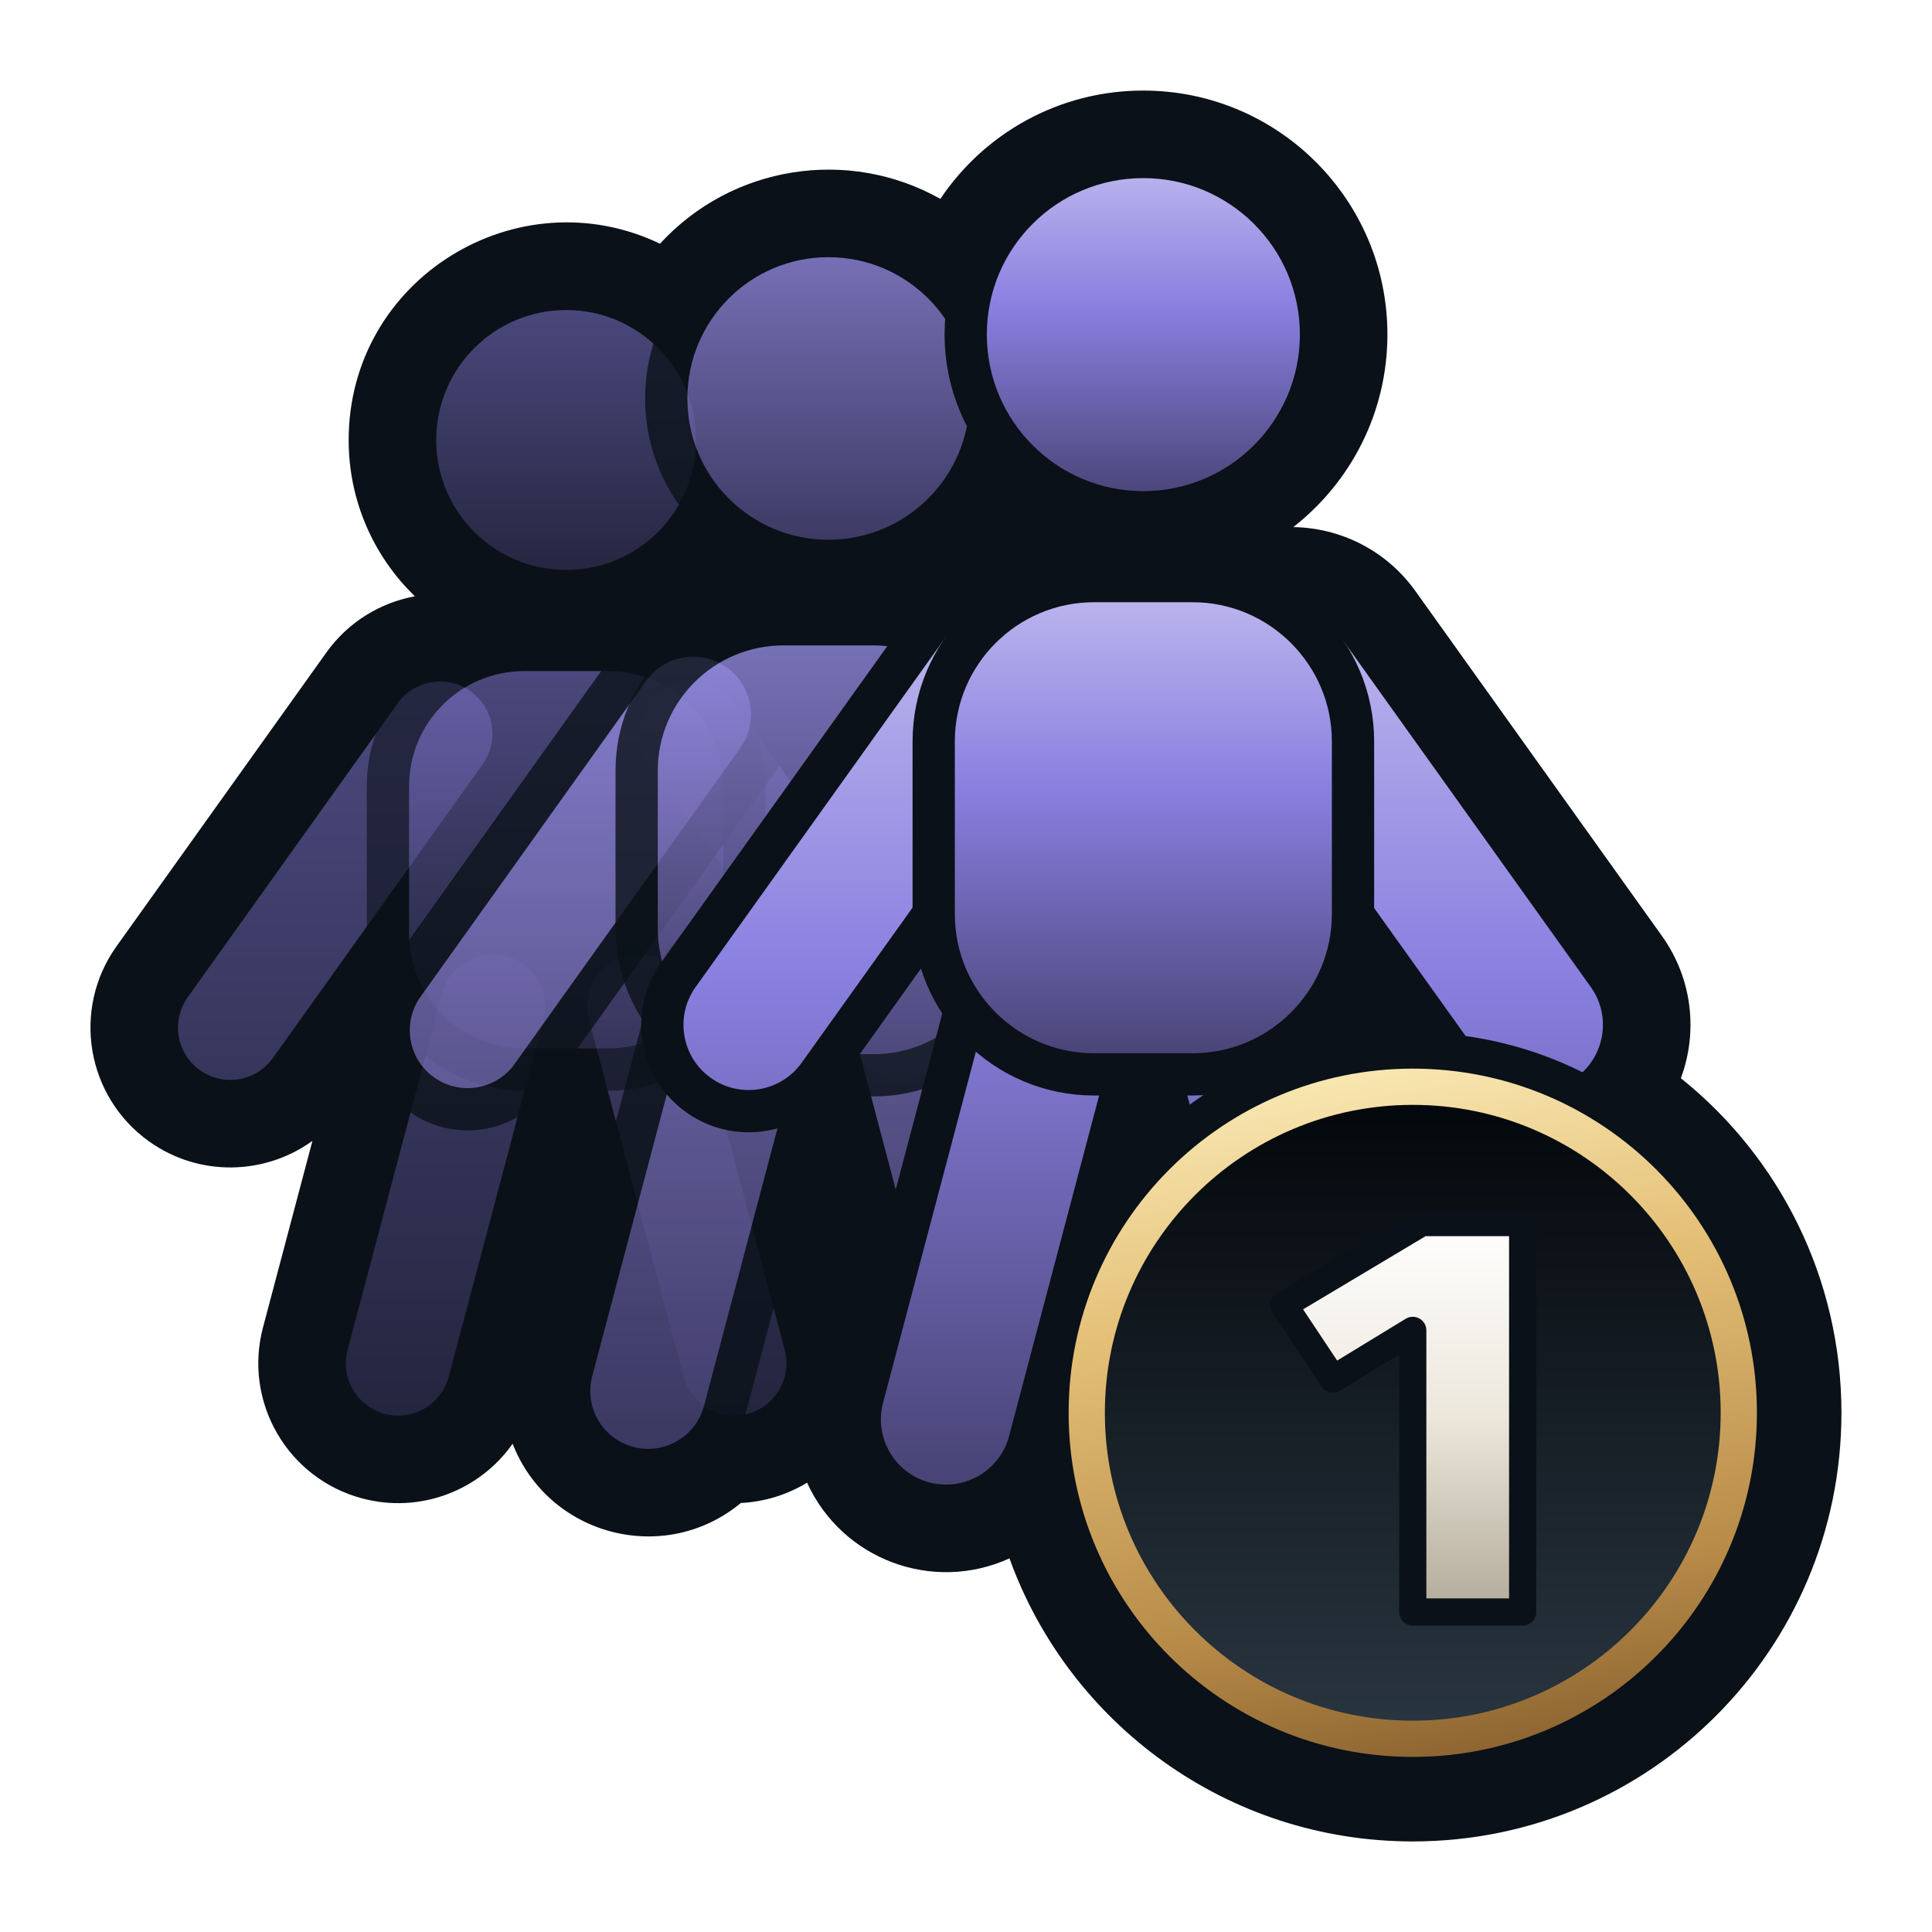
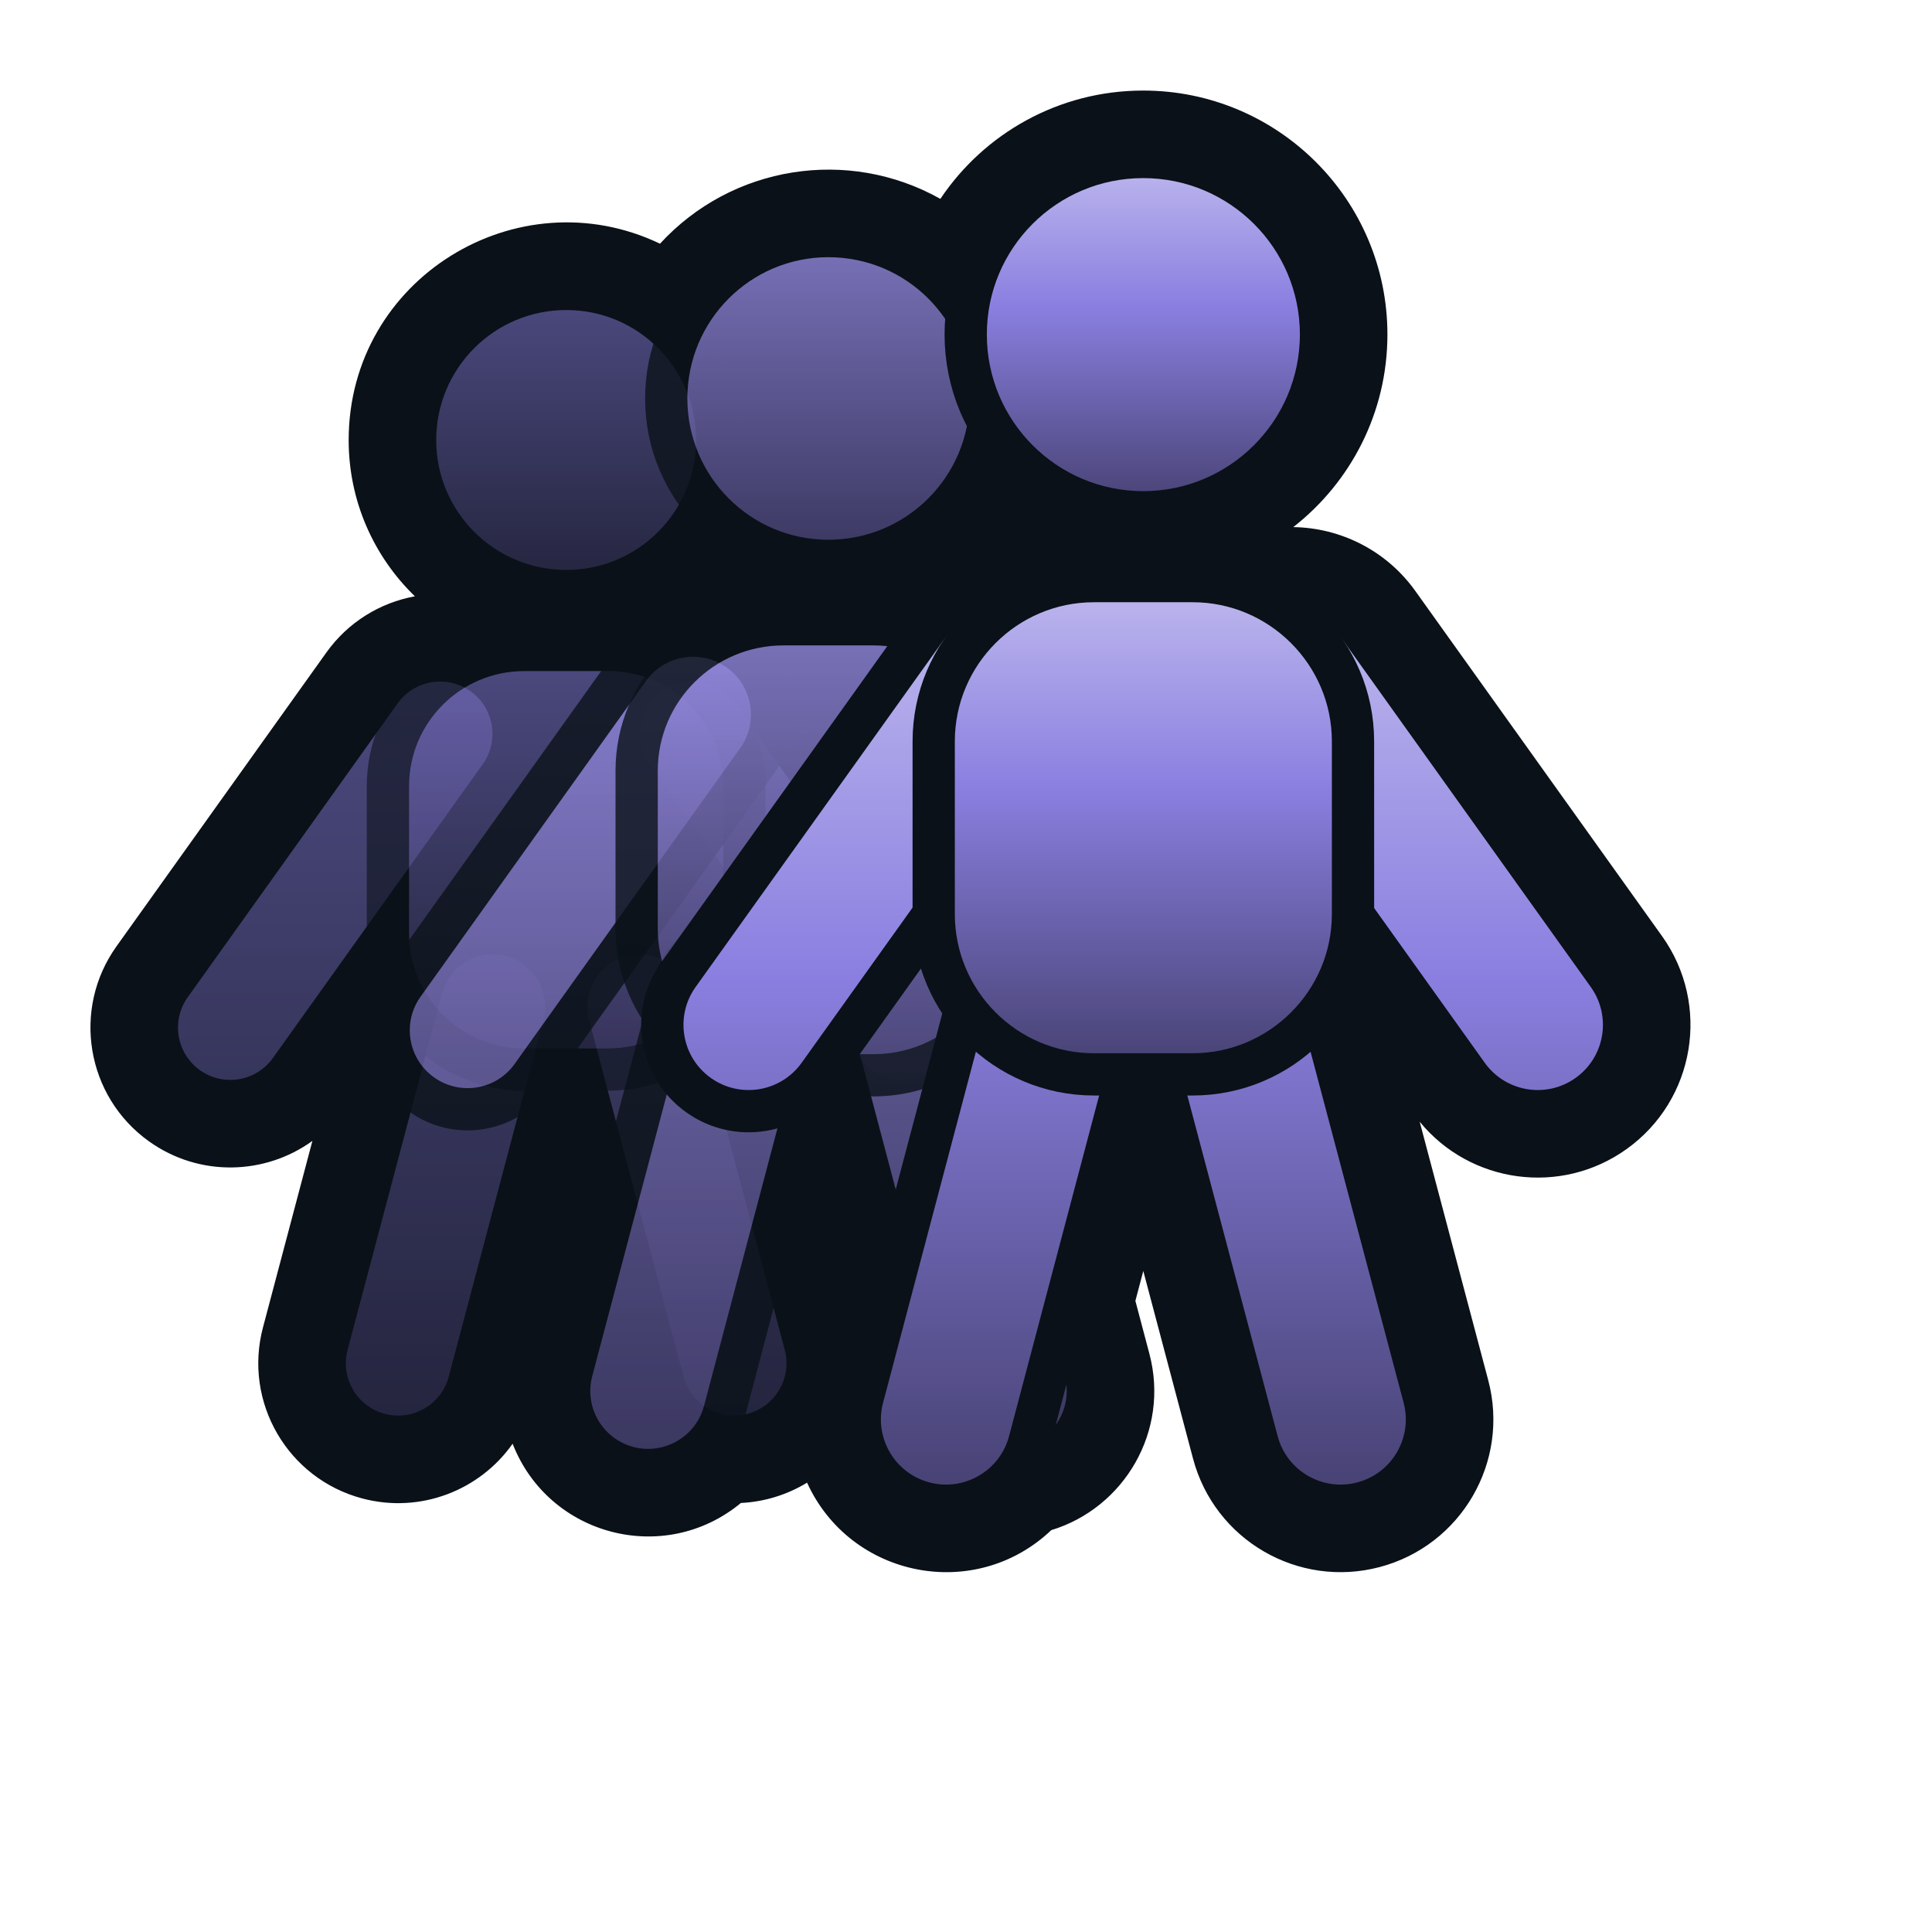
<svg xmlns="http://www.w3.org/2000/svg" width="64" height="64" viewBox="0 0 64 64">
  <defs>
    <linearGradient id="linear-gradient-1" x1="18.755" y1="21.877" x2="18.755" y2="47.594" gradientUnits="userSpaceOnUse">
      <stop offset="0" stop-color="#7970c5" />
      <stop offset="1" stop-color="#343055" />
    </linearGradient>
    <linearGradient id="linear-gradient-2" x1="18.755" y1="21.53" x2="18.755" y2="35.43" gradientUnits="userSpaceOnUse">
      <stop offset="0" stop-color="#7970c5" />
      <stop offset="1" stop-color="#343055" />
    </linearGradient>
    <linearGradient id="linear-gradient-3" x1="18.755" y1="9.57" x2="18.755" y2="19.58" gradientUnits="userSpaceOnUse">
      <stop offset="0" stop-color="#7970c5" />
      <stop offset="1" stop-color="#343055" />
    </linearGradient>
    <linearGradient id="linear-gradient-4" x1="27.445" y1="21.054" x2="27.445" y2="48.696" gradientUnits="userSpaceOnUse">
      <stop offset="0" stop-color="#968ce3" />
      <stop offset="1" stop-color="#454070" />
    </linearGradient>
    <linearGradient id="linear-gradient-5" x1="27.445" y1="20.68" x2="27.445" y2="35.62" gradientUnits="userSpaceOnUse">
      <stop offset="0" stop-color="#968ce3" />
      <stop offset="1" stop-color="#454070" />
    </linearGradient>
    <linearGradient id="linear-gradient-6" x1="27.445" y1="7.82" x2="27.445" y2="18.58" gradientUnits="userSpaceOnUse">
      <stop offset="0" stop-color="#968ce3" />
      <stop offset="1" stop-color="#454070" />
    </linearGradient>
    <linearGradient id="linear-gradient-7" x1="37.87" y1="19.661" x2="37.87" y2="49.88" gradientUnits="userSpaceOnUse">
      <stop offset="0" stop-color="#bfb9ee" />
      <stop offset="0.42" stop-color="#8a7fe0" />
      <stop offset="1" stop-color="#454070" />
    </linearGradient>
    <linearGradient id="linear-gradient-8" x1="37.875" y1="19.25" x2="37.875" y2="35.59" gradientUnits="userSpaceOnUse">
      <stop offset="0" stop-color="#bfb9ee" />
      <stop offset="0.42" stop-color="#8a7fe0" />
      <stop offset="1" stop-color="#454070" />
    </linearGradient>
    <linearGradient id="linear-gradient-9" x1="37.875" y1="5.2" x2="37.875" y2="16.97" gradientUnits="userSpaceOnUse">
      <stop offset="0" stop-color="#bfb9ee" />
      <stop offset="0.42" stop-color="#8a7fe0" />
      <stop offset="1" stop-color="#454070" />
    </linearGradient>
-     <linearGradient id="linear-gradient-10" x1="44.386" y1="33.11" x2="49.214" y2="60.49" gradientUnits="userSpaceOnUse">
-       <stop offset="0" stop-color="#fff3c4" />
-       <stop offset="0.35" stop-color="#e4c077" />
-       <stop offset="0.72" stop-color="#b88b49" />
-       <stop offset="1" stop-color="#7a5426" />
-     </linearGradient>
-     <linearGradient id="linear-gradient-11" x1="46.8" y1="36.6" x2="46.8" y2="57" gradientUnits="userSpaceOnUse">
-       <stop offset="0" stop-color="#04080c" />
-       <stop offset="1" stop-color="#28343f" />
-     </linearGradient>
-     <linearGradient id="linear-gradient-12" x1="46.485" y1="40.5" x2="46.485" y2="53.4" gradientUnits="userSpaceOnUse">
-       <stop offset="0" stop-color="#ffffff" />
-       <stop offset="0.5" stop-color="#ece7db" />
-       <stop offset="1" stop-color="#b2aa9a" />
-     </linearGradient>
  </defs>
  <g id="Layer_1" data-name="Layer 1">
    <g id="emblem">
-       <path id="halo" d="M31.151 6.588 C32.603 4.42 35.074 3 37.87 3 C42.335 3 45.96 6.615 45.96 11.08 C45.96 13.672 44.739 15.98 42.841 17.461 C44.403 17.484 45.921 18.229 46.886 19.578 L55.056 31.008 C56.071 32.429 56.246 34.196 55.681 35.717 C58.937 38.329 61 42.336 61 46.8 C61 54.645 54.645 61 46.8 61 C40.657 61 35.415 57.1 33.44 51.623 C30.901 52.781 27.897 51.665 26.735 49.115 C26.075 49.518 25.315 49.751 24.543 49.788 C22.013 51.883 18.174 50.884 16.981 47.825 C15.898 49.367 13.931 50.149 12.003 49.638 C9.53 48.983 8.056 46.446 8.712 43.973 L10.35 37.792 C8.781 38.929 6.6 38.998 4.937 37.81 C2.855 36.323 2.373 33.429 3.86 31.347 L10.81 21.617 C11.533 20.605 12.596 19.964 13.744 19.753 C12.391 18.444 11.55 16.61 11.55 14.58 C11.55 9.218 17.154 5.818 21.863 8.073 C24.245 5.477 28.097 4.872 31.151 6.588 Z" fill="#0a1118" />
+       <path id="halo" d="M31.151 6.588 C32.603 4.42 35.074 3 37.87 3 C42.335 3 45.96 6.615 45.96 11.08 C45.96 13.672 44.739 15.98 42.841 17.461 C44.403 17.484 45.922 18.23 46.886 19.579 L55.056 31.009 C56.68 33.281 56.155 36.442 53.881 38.066 C51.701 39.625 48.703 39.204 47.029 37.159 L49.3 45.723 C50.016 48.425 48.407 51.195 45.706 51.91 C43.005 52.626 40.235 51.017 39.52 48.316 L37.873 42.103 L37.611 43.093 L38.076 44.848 C38.752 47.409 37.239 49.954 34.825 50.688 C32.293 53.091 28.171 52.266 26.735 49.115 C26.075 49.518 25.316 49.751 24.543 49.788 C22.01 51.885 18.175 50.886 16.981 47.825 C15.898 49.366 13.932 50.149 12.004 49.639 C9.53 48.984 8.056 46.447 8.711 43.974 L10.349 37.793 C8.781 38.93 6.6 38.998 4.937 37.81 C2.855 36.323 2.372 33.429 3.86 31.347 L10.81 21.617 C11.532 20.605 12.596 19.963 13.744 19.753 C12.391 18.444 11.55 16.61 11.55 14.58 C11.55 9.218 17.154 5.818 21.863 8.073 C24.245 5.477 28.097 4.872 31.151 6.588 Z" fill="#0a1118" />
      <path id="copy_2_limbs" data-name="copy 2 limbs" d="M12.6 22.896 C13.381 21.802 14.901 21.549 15.994 22.33 C17.088 23.111 17.341 24.631 16.56 25.724 L9.61 35.454 C8.829 36.548 7.309 36.801 6.216 36.02 C5.122 35.239 4.869 33.719 5.65 32.626 Z M24.91 22.896 L31.86 32.626 C32.641 33.719 32.388 35.239 31.294 36.02 C30.201 36.801 28.681 36.548 27.9 35.454 L20.95 25.724 C20.169 24.631 20.422 23.111 21.516 22.33 C22.609 21.549 24.129 21.802 24.91 22.896 Z M13.968 32.727 C14.312 31.428 15.644 30.654 16.943 30.998 C18.242 31.342 19.016 32.674 18.672 33.973 L15.542 45.783 C15.198 47.082 13.866 47.856 12.567 47.512 C11.268 47.168 10.494 45.836 10.838 44.537 Z M23.542 32.727 L26.672 44.537 C27.016 45.836 26.242 47.168 24.943 47.512 C23.644 47.856 22.312 47.082 21.968 45.783 L18.838 33.973 C18.494 32.674 19.268 31.342 20.567 30.998 C21.866 30.654 23.198 31.428 23.542 32.727 Z" fill="url(#linear-gradient-1)" stroke="#0a1118" stroke-width="1.4" stroke-linejoin="round" opacity="0.6" />
      <path id="copy_2_body" data-name="copy 2 body" d="M17.37 21.53 L20.15 21.53 C22.64 21.53 24.66 23.55 24.66 26.05 L24.66 30.91 C24.66 33.41 22.64 35.43 20.15 35.43 L17.37 35.43 C14.87 35.43 12.85 33.41 12.85 30.91 L12.85 26.05 C12.85 23.55 14.87 21.53 17.37 21.53 Z" fill="url(#linear-gradient-2)" stroke="#0a1118" stroke-width="1.4" stroke-linejoin="round" opacity="0.6" />
      <path id="copy_2_head" data-name="copy 2 head" d="M23.76 14.58 C23.76 17.34 21.52 19.58 18.76 19.58 C15.99 19.58 13.75 17.34 13.75 14.58 C13.75 11.81 15.99 9.57 18.76 9.57 C21.52 9.57 23.76 11.81 23.76 14.58 Z" fill="url(#linear-gradient-3)" stroke="#0a1118" stroke-width="1.4" stroke-linejoin="round" opacity="0.6" />
      <path id="copy_1_limbs" data-name="copy 1 limbs" d="M20.832 22.15 C21.671 20.974 23.305 20.702 24.48 21.542 C25.656 22.381 25.928 24.015 25.088 25.19 L17.618 35.65 C16.779 36.826 15.145 37.098 13.97 36.258 C12.794 35.419 12.522 33.785 13.362 32.61 Z M34.058 22.15 L41.528 32.61 C42.368 33.785 42.096 35.419 40.92 36.258 C39.745 37.098 38.111 36.826 37.272 35.65 L29.802 25.19 C28.962 24.015 29.234 22.381 30.41 21.542 C31.585 20.702 33.219 20.974 34.058 22.15 Z M22.301 32.711 C22.671 31.315 24.102 30.482 25.499 30.851 C26.645 31.155 27.411 32.173 27.445 33.301 C27.479 32.173 28.245 31.155 29.391 30.851 C30.788 30.482 32.219 31.315 32.589 32.711 L35.949 45.411 C36.318 46.808 35.485 48.239 34.089 48.609 C32.692 48.978 31.261 48.145 30.891 46.749 L27.531 34.049 C27.479 33.851 27.451 33.652 27.445 33.456 C27.439 33.652 27.411 33.851 27.359 34.049 L23.999 46.749 C23.629 48.145 22.198 48.978 20.801 48.609 C19.405 48.239 18.572 46.808 18.941 45.411 Z" fill="url(#linear-gradient-4)" stroke="#0a1118" stroke-width="1.4" stroke-linejoin="round" opacity="0.8" />
      <path id="copy_1_body" data-name="copy 1 body" d="M25.95 20.68 L28.94 20.68 C31.62 20.68 33.8 22.85 33.8 25.53 L33.8 30.76 C33.8 33.45 31.62 35.62 28.94 35.62 L25.95 35.62 C23.27 35.62 21.09 33.45 21.09 30.76 L21.09 25.53 C21.09 22.85 23.27 20.68 25.95 20.68 Z" fill="url(#linear-gradient-5)" stroke="#0a1118" stroke-width="1.4" stroke-linejoin="round" opacity="0.8" />
      <path id="copy_1_head" data-name="copy 1 head" d="M32.82 13.2 C32.82 16.17 30.42 18.58 27.44 18.58 C24.47 18.58 22.07 16.17 22.07 13.2 C22.07 10.23 24.47 7.82 27.44 7.82 C30.42 7.82 32.82 10.23 32.82 13.2 Z" fill="url(#linear-gradient-6)" stroke="#0a1118" stroke-width="1.4" stroke-linejoin="round" opacity="0.8" />
      <path id="figure_limbs" data-name="figure limbs" d="M45.096 20.858 L53.266 32.288 C54.184 33.572 53.887 35.358 52.602 36.276 C51.318 37.194 49.532 36.897 48.614 35.612 L40.444 24.182 C39.526 22.898 39.823 21.112 41.108 20.194 C42.392 19.276 44.178 19.573 45.096 20.858 Z M30.644 20.858 C31.562 19.573 33.348 19.276 34.632 20.194 C35.917 21.112 36.214 22.898 35.296 24.182 L27.126 35.612 C26.208 36.897 24.422 37.194 23.138 36.276 C21.853 35.358 21.556 33.572 22.474 32.288 Z M43.493 32.407 L47.173 46.287 C47.578 47.814 46.669 49.379 45.143 49.783 C43.616 50.188 42.051 49.279 41.647 47.753 L37.967 33.873 C37.562 32.346 38.471 30.781 39.997 30.377 C41.524 29.972 43.089 30.881 43.493 32.407 Z M32.246 32.409 C32.65 30.883 34.214 29.973 35.741 30.376 C37.267 30.78 38.177 32.344 37.774 33.871 L34.104 47.751 C33.7 49.277 32.136 50.187 30.609 49.784 C29.083 49.38 28.173 47.816 28.576 46.289 Z" fill="url(#linear-gradient-7)" stroke="#0a1118" stroke-width="1.4" stroke-linejoin="round" />
      <path id="figure_body" data-name="figure body" d="M36.24 19.25 L39.51 19.25 C42.43 19.25 44.82 21.63 44.82 24.56 L44.82 30.28 C44.82 33.21 42.43 35.59 39.51 35.59 L36.24 35.59 C33.31 35.59 30.93 33.21 30.93 30.28 L30.93 24.56 C30.93 21.63 33.31 19.25 36.24 19.25 Z" fill="url(#linear-gradient-8)" stroke="#0a1118" stroke-width="1.4" stroke-linejoin="round" />
      <path id="figure_head" data-name="figure head" d="M43.76 11.08 C43.76 14.33 41.12 16.97 37.87 16.97 C34.62 16.97 31.99 14.33 31.99 11.08 C31.99 7.83 34.62 5.2 37.87 5.2 C41.12 5.2 43.76 7.83 43.76 11.08 Z" fill="url(#linear-gradient-9)" stroke="#0a1118" stroke-width="1.4" stroke-linejoin="round" />
-       <path id="numeral_ring" data-name="numeral ring" d="M58.8 46.8 C58.8 53.43 53.43 58.8 46.8 58.8 C40.17 58.8 34.8 53.43 34.8 46.8 C34.8 40.17 40.17 34.8 46.8 34.8 C53.43 34.8 58.8 40.17 58.8 46.8 Z" fill="url(#linear-gradient-10)" stroke="#0a1118" stroke-width="1.2" stroke-linejoin="round" />
-       <path id="numeral_disc" data-name="numeral disc" d="M57 46.8 C57 52.43 52.43 57 46.8 57 C41.17 57 36.6 52.43 36.6 46.8 C36.6 41.17 41.17 36.6 46.8 36.6 C52.43 36.6 57 41.17 57 46.8 Z" fill="url(#linear-gradient-11)" />
-       <path id="numeral" d="M50.44 53.4 L46.8 53.4 L46.8 44.07 L44.16 45.68 L42.53 43.23 L47.1 40.5 L50.44 40.5 Z" fill="url(#linear-gradient-12)" stroke="#0a1118" stroke-width="0.9" stroke-linejoin="round" />
    </g>
  </g>
</svg>
